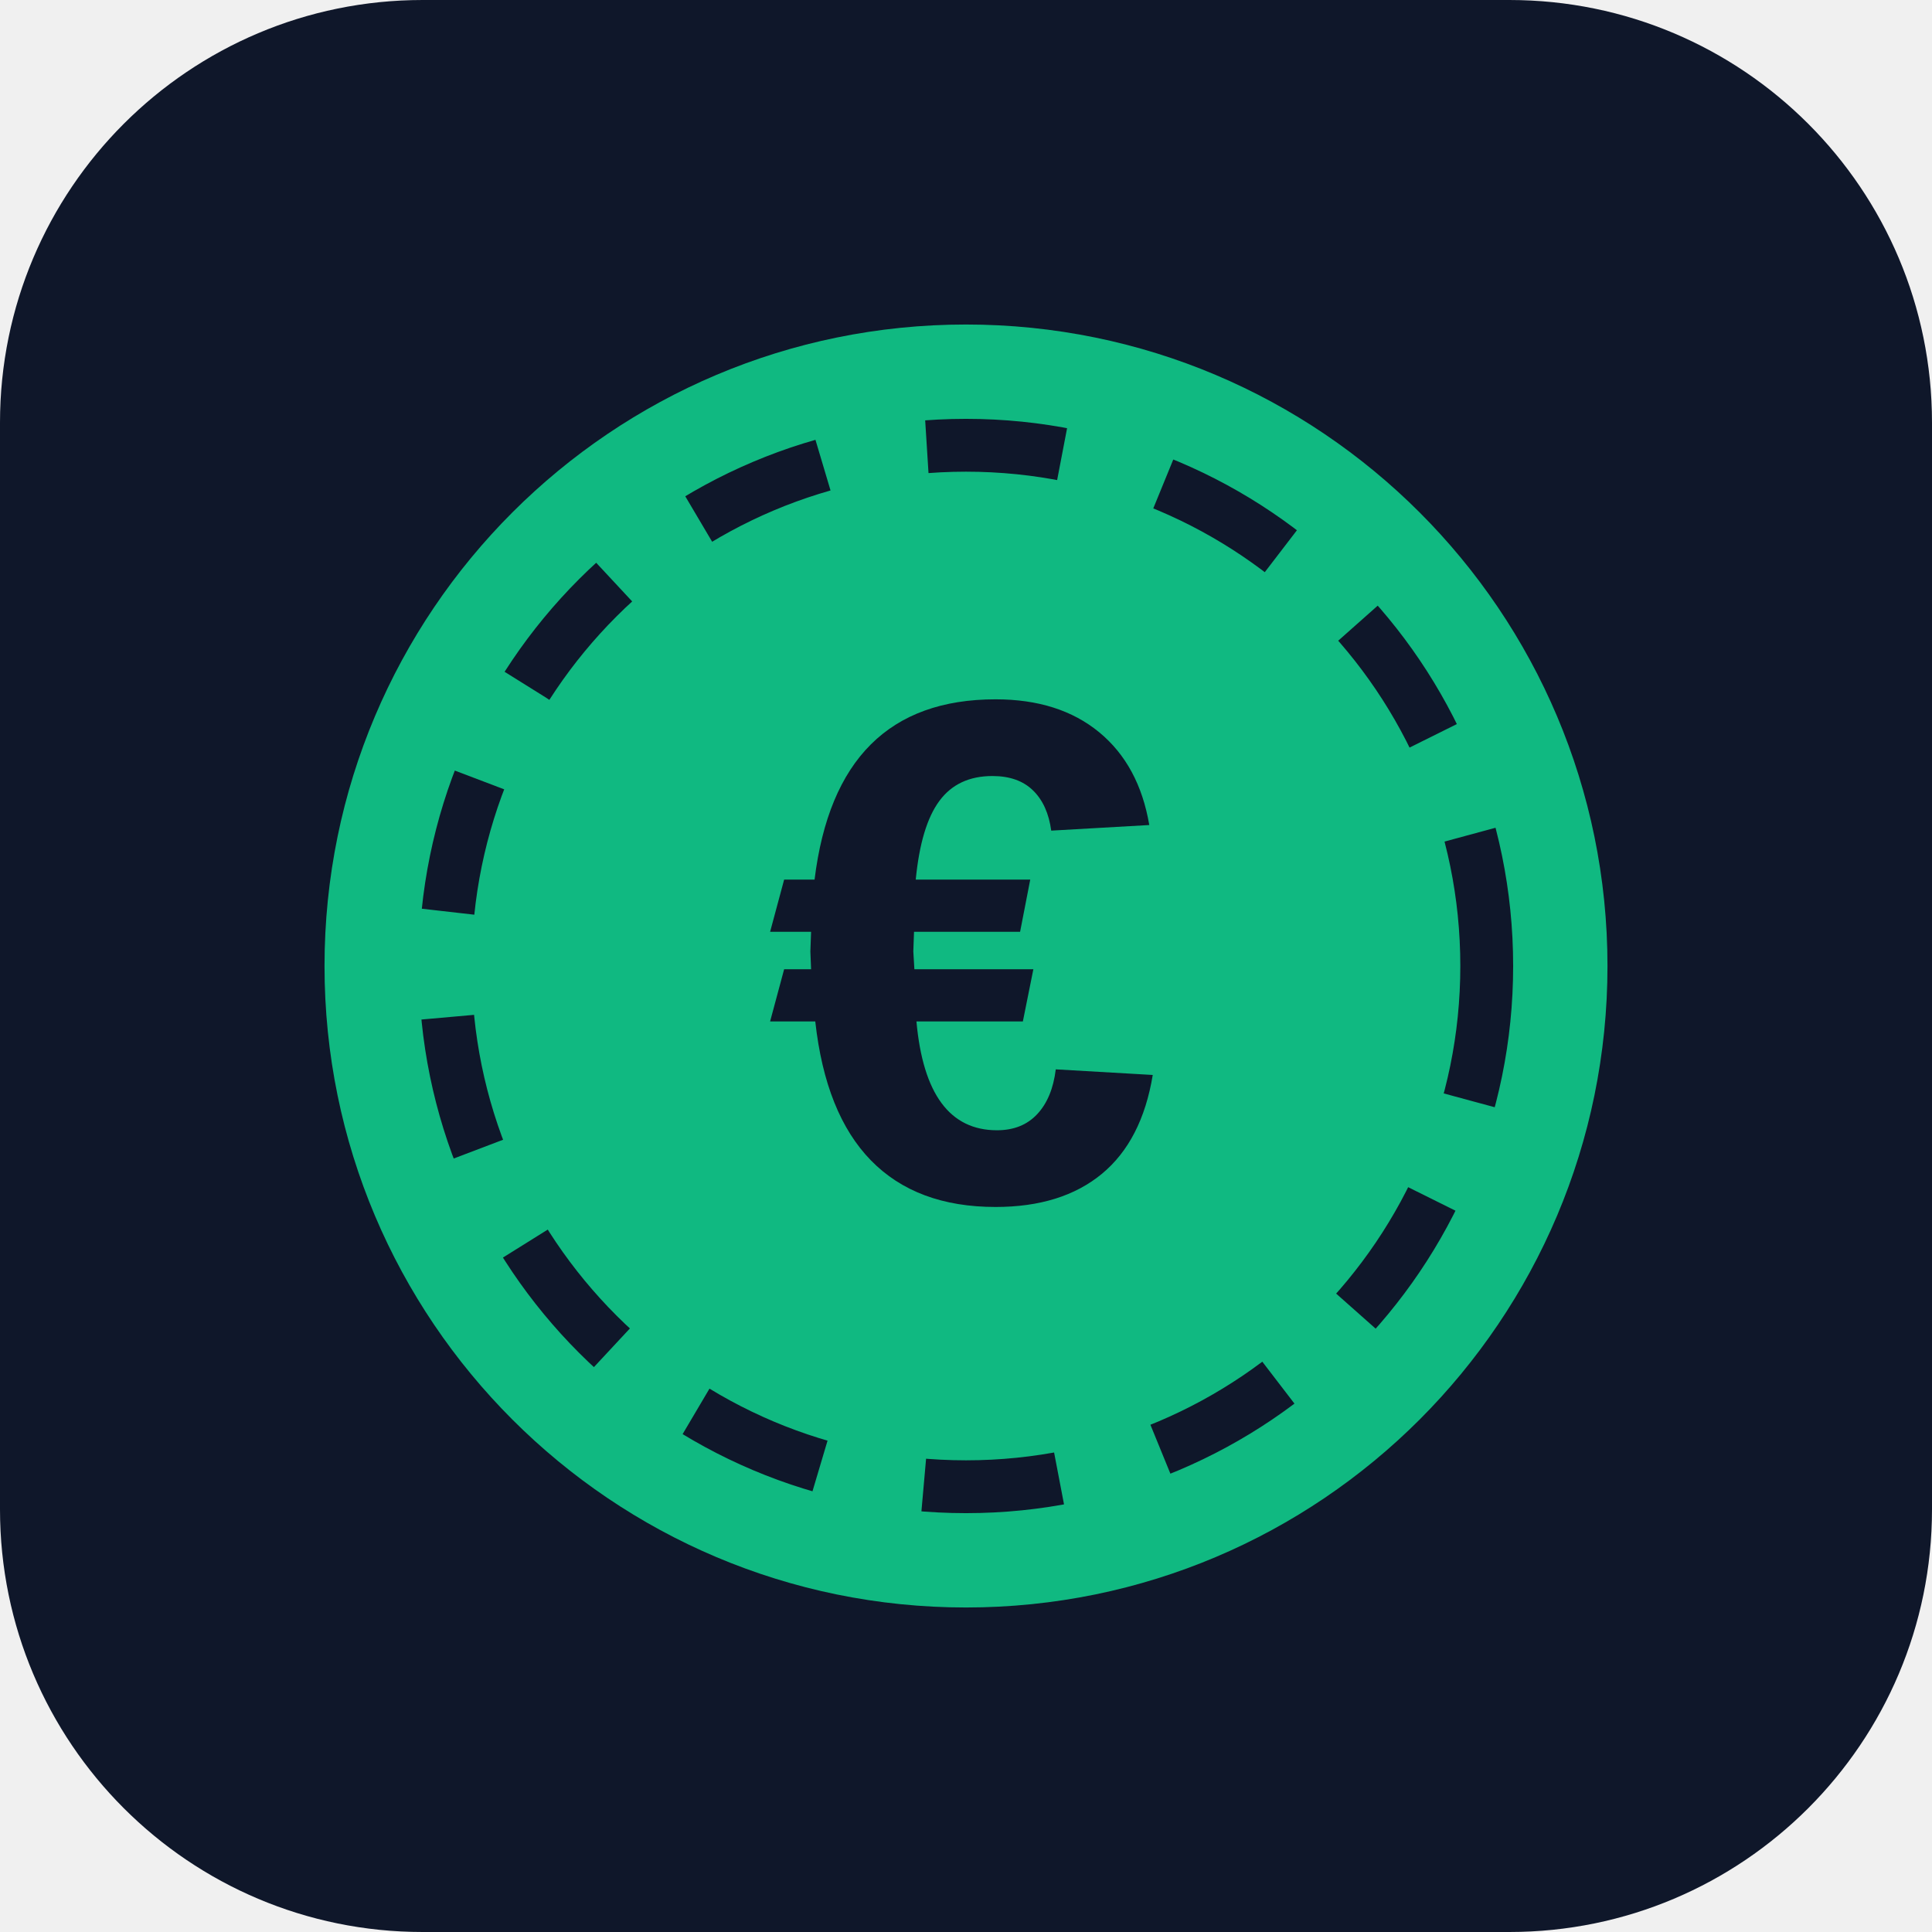
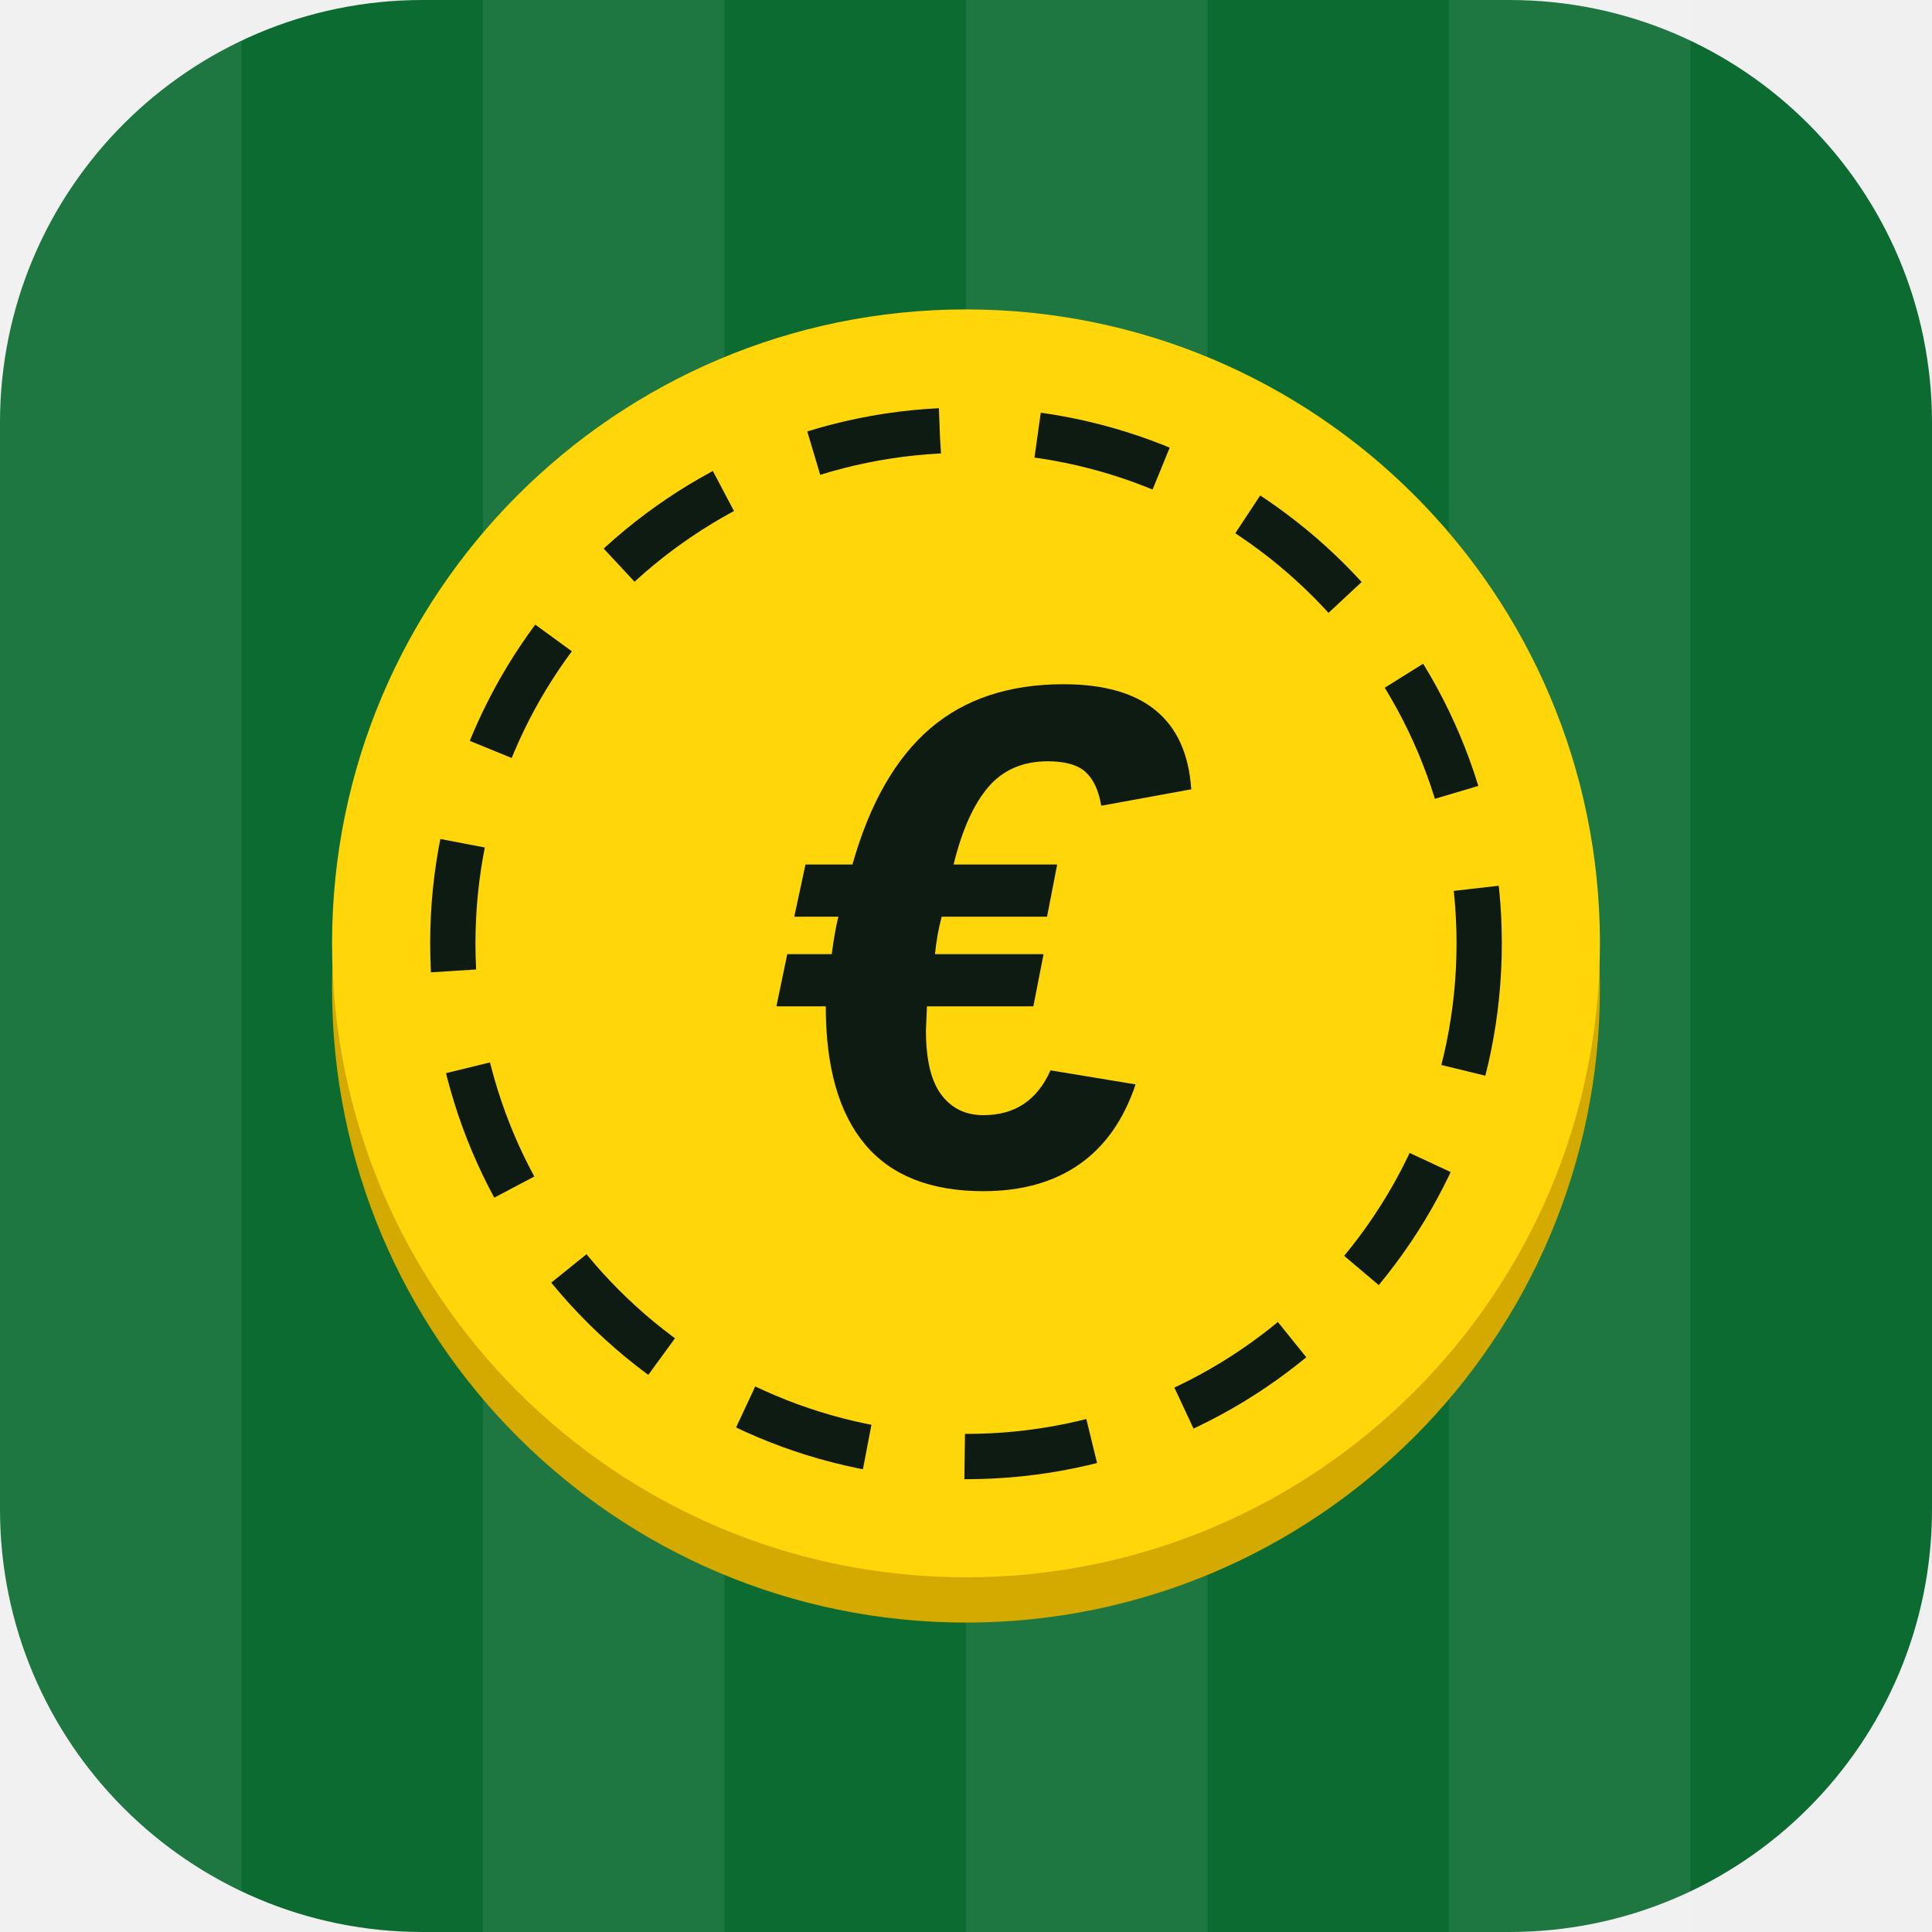
<svg xmlns="http://www.w3.org/2000/svg" viewBox="0 0 512 512">
-   <rect width="512" height="512" rx="112" fill="#0f172a" />
-   <circle cx="256" cy="256" r="170" fill="#10b981" />
-   <circle cx="256" cy="256" r="138" fill="none" stroke="#0f172a" stroke-width="14" stroke-dasharray="36 28" />
-   <text x="256" y="318" text-anchor="middle" font-family="Arial, Helvetica, sans-serif" font-size="190" font-weight="700" fill="#0f172a">€</text>
+   <rect width="512" height="512" rx="112" fill="#0b6b30" />
+   <g opacity="0.08" fill="#fff">
+     <rect x="0" y="0" width="64" height="512" />
+     <rect x="128" y="0" width="64" height="512" />
+     <rect x="256" y="0" width="64" height="512" />
+     <rect x="384" y="0" width="64" height="512" />
+   </g>
+   <circle cx="256" cy="262" r="168" fill="#d4a900" />
+   <circle cx="256" cy="250" r="168" fill="#ffd60a" />
+   <circle cx="256" cy="250" r="136" fill="none" stroke="#0d1b12" stroke-width="12" stroke-dasharray="34 26" />
+   <text x="256" y="314" text-anchor="middle" font-family="Arial Black, Arial, Helvetica, sans-serif" font-size="190" font-weight="900" font-style="italic" fill="#0d1b12">€</text>
</svg>
